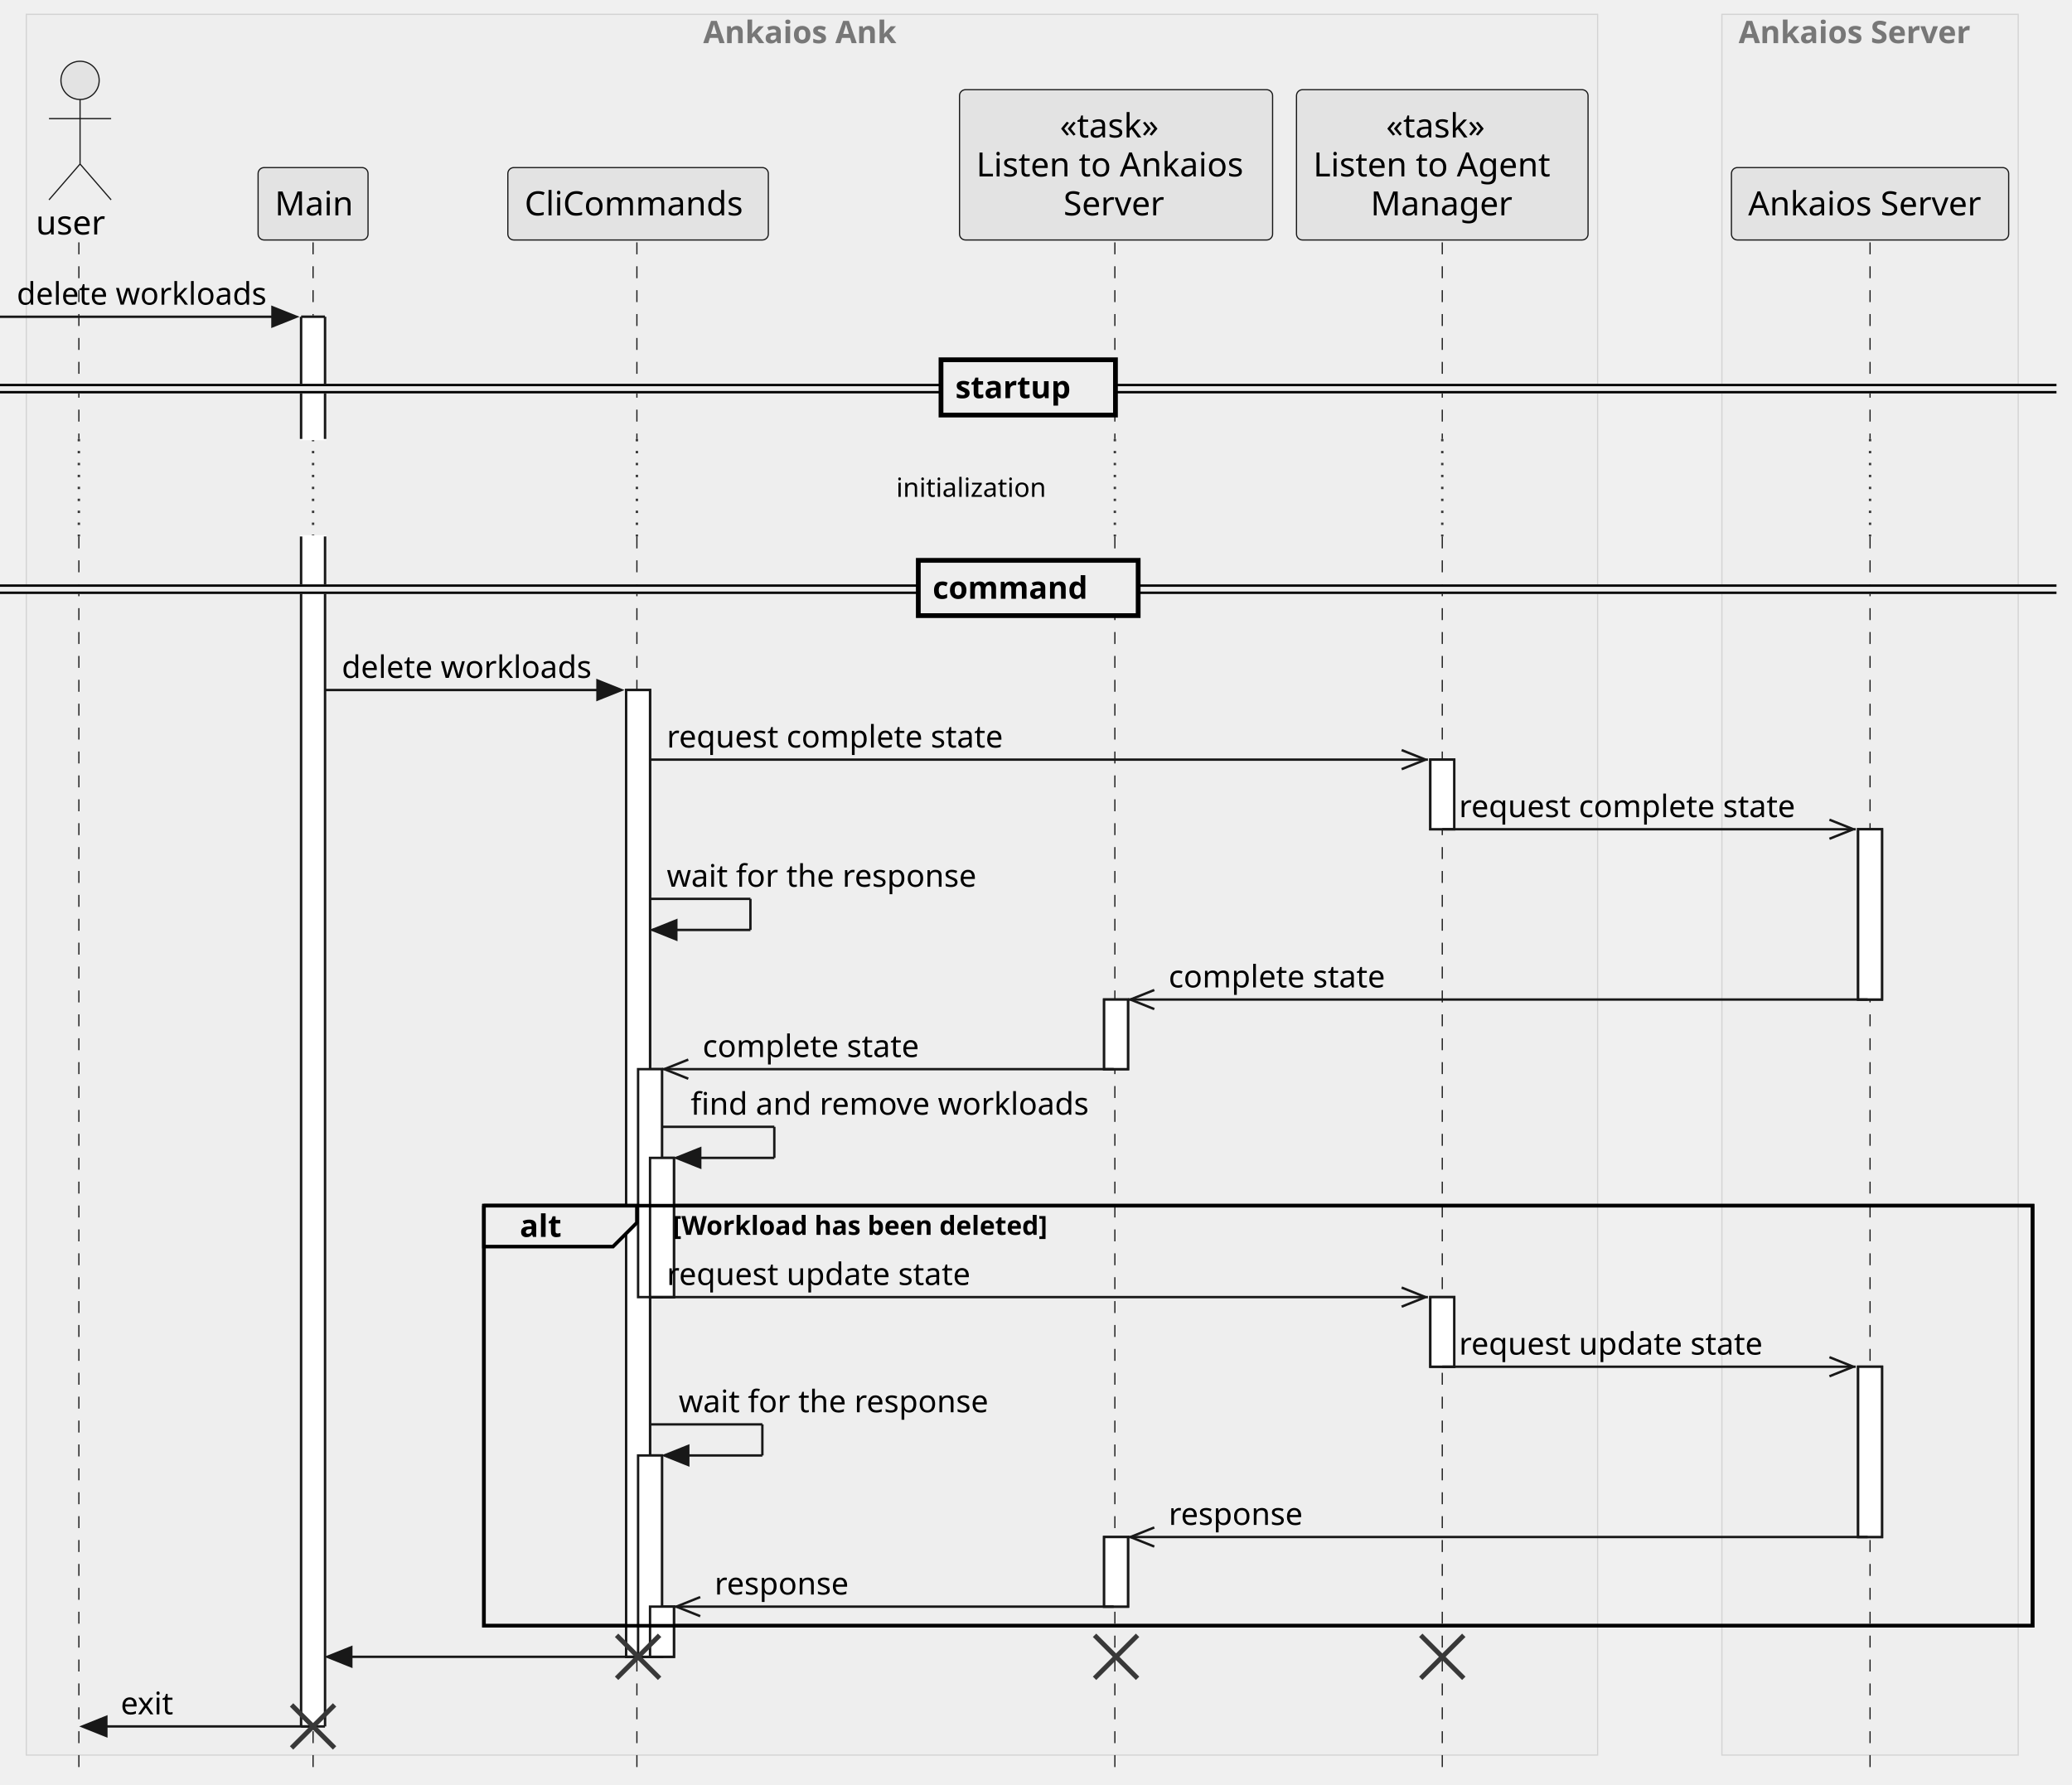
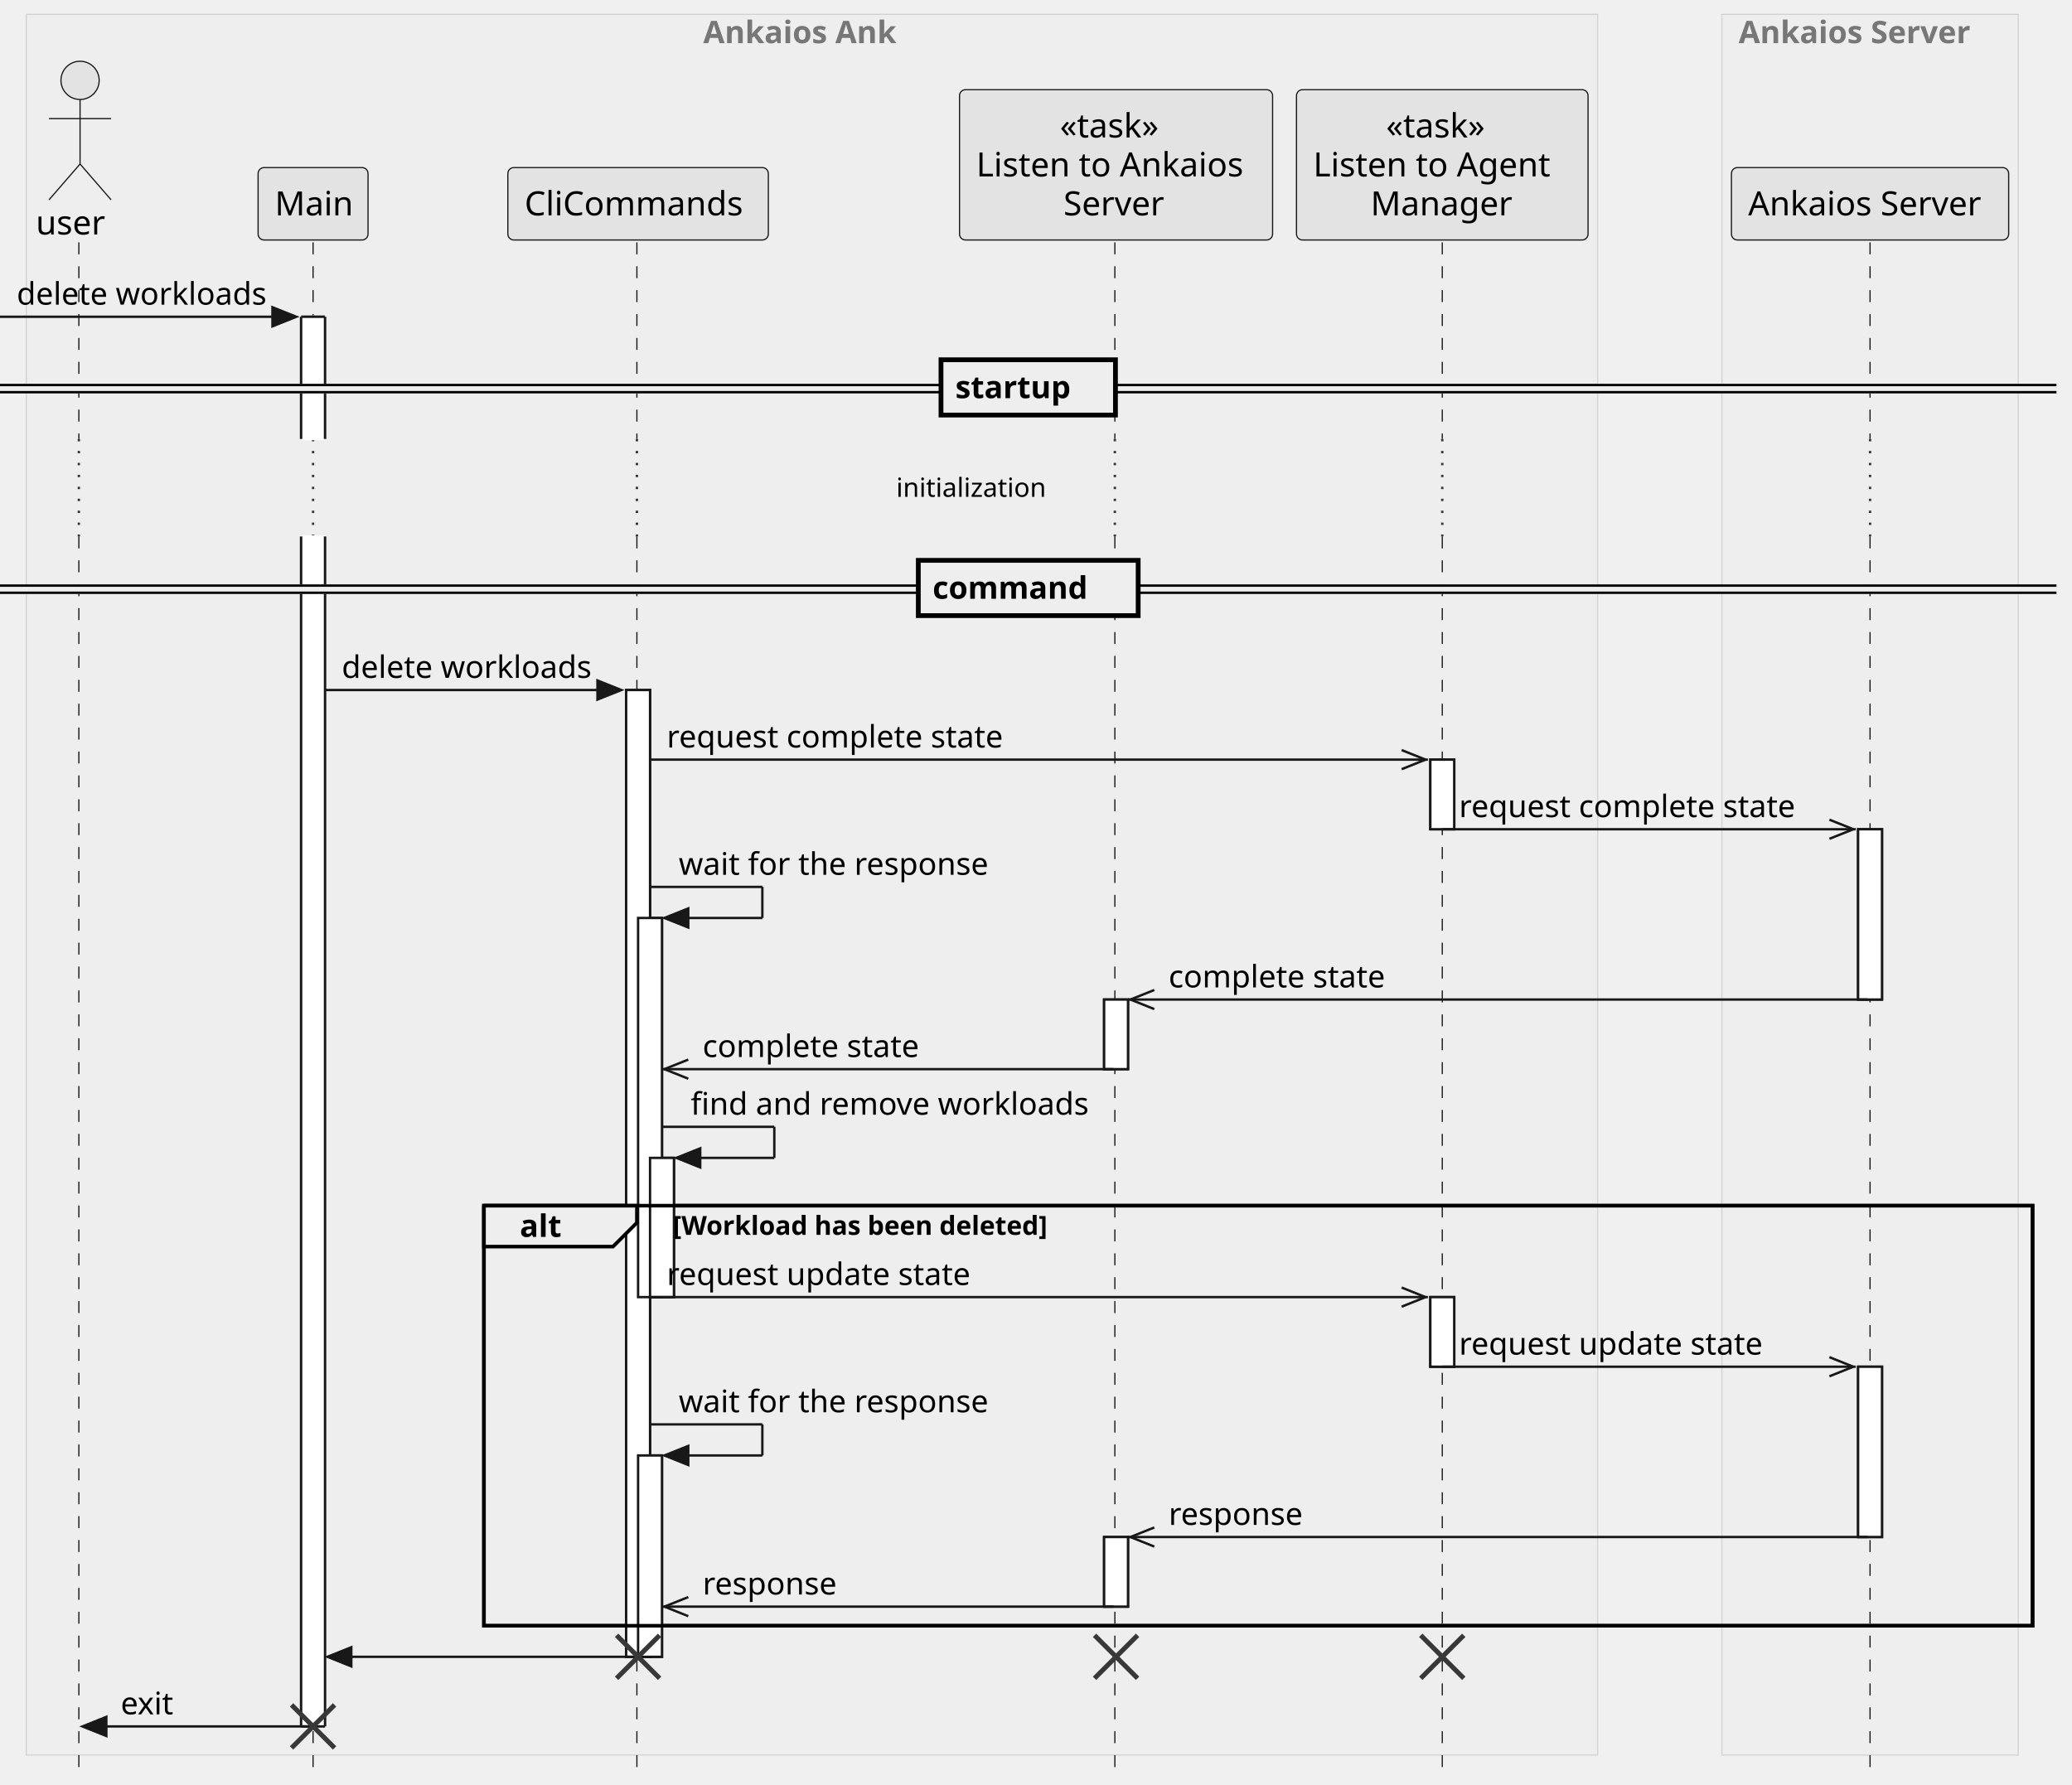
<svg xmlns="http://www.w3.org/2000/svg" contentStyleType="text/css" height="747px" preserveAspectRatio="none" style="width:867px;height:747px;background:#FFFFFF;" version="1.1" viewBox="0 0 867 747" width="867px" zoomAndPan="magnify">
  <defs />
  <g>
    <rect fill="#EEEEEE" height="728.492" style="stroke:#D3D3D3;stroke-width:0.5;" width="657.5" x="11" y="6" />
    <text fill="#777777" font-family="sans-serif" font-size="13" font-weight="bold" lengthAdjust="spacing" textLength="91" x="294.25" y="18.067">Ankaios Ank</text>
    <rect fill="#EEEEEE" height="728.492" style="stroke:#D3D3D3;stroke-width:0.5;" width="124" x="720.5" y="6" />
    <text fill="#777777" font-family="sans-serif" font-size="13" font-weight="bold" lengthAdjust="spacing" textLength="110" x="727.5" y="18.067">Ankaios Server</text>
    <rect fill="#FFFFFF" height="51.133" style="stroke:#FFFFFF;stroke-width:1.0;" width="10" x="126" y="132.562" />
    <line style="stroke:#181818;stroke-width:1.0;" x1="126" x2="126" y1="132.562" y2="183.695" />
    <line style="stroke:#181818;stroke-width:1.0;" x1="136" x2="136" y1="132.562" y2="183.695" />
    <line style="stroke:#181818;stroke-width:1.0;" x1="126" x2="136" y1="132.562" y2="132.562" />
    <rect fill="#FFFFFF" height="497.992" style="stroke:#FFFFFF;stroke-width:1.0;" width="10" x="126" y="224.5" />
    <line style="stroke:#181818;stroke-width:1.0;" x1="126" x2="126" y1="224.5" y2="722.492" />
    <line style="stroke:#181818;stroke-width:1.0;" x1="136" x2="136" y1="224.5" y2="722.492" />
    <line style="stroke:#181818;stroke-width:1.0;" x1="126" x2="136" y1="722.492" y2="722.492" />
    <rect fill="#FFFFFF" height="404.594" style="stroke:#181818;stroke-width:1.0;" width="10" x="262" y="288.766" />
-     <rect fill="#FFFFFF" height="95.398" style="stroke:#181818;stroke-width:1.0;" width="10" x="267" y="447.43" />
+     <rect fill="#FFFFFF" height="158.664" style="stroke:#181818;stroke-width:1.0;" width="10" x="267" y="384.164" />
    <rect fill="#FFFFFF" height="58.266" style="stroke:#181818;stroke-width:1.0;" width="10" x="272" y="484.562" />
    <rect fill="#FFFFFF" height="84.266" style="stroke:#181818;stroke-width:1.0;" width="10" x="267" y="609.094" />
-     <rect fill="#FFFFFF" height="21" style="stroke:#181818;stroke-width:1.0;" width="10" x="272" y="672.359" />
    <rect fill="#FFFFFF" height="29.133" style="stroke:#181818;stroke-width:1.0;" width="10" x="462" y="418.297" />
    <rect fill="#FFFFFF" height="29.133" style="stroke:#181818;stroke-width:1.0;" width="10" x="462" y="643.227" />
    <rect fill="#FFFFFF" height="29.133" style="stroke:#181818;stroke-width:1.0;" width="10" x="598.5" y="317.898" />
    <rect fill="#FFFFFF" height="29.133" style="stroke:#181818;stroke-width:1.0;" width="10" x="598.5" y="542.828" />
    <rect fill="#FFFFFF" height="71.266" style="stroke:#181818;stroke-width:1.0;" width="10" x="777.5" y="347.031" />
    <rect fill="#FFFFFF" height="71.266" style="stroke:#181818;stroke-width:1.0;" width="10" x="777.5" y="571.961" />
    <rect fill="none" height="175.797" style="stroke:#000000;stroke-width:1.5;" width="648" x="202.5" y="504.562" />
    <line style="stroke:#181818;stroke-width:0.5;stroke-dasharray:5.0,5.0;" x1="33" x2="33" y1="101.43" y2="183.695" />
    <line style="stroke:#383838;stroke-width:1.0;stroke-dasharray:1.0,4.0;" x1="33" x2="33" y1="183.695" y2="224.5" />
    <line style="stroke:#181818;stroke-width:0.5;stroke-dasharray:5.0,5.0;" x1="33" x2="33" y1="224.5" y2="740.492" />
    <line style="stroke:#181818;stroke-width:0.5;stroke-dasharray:5.0,5.0;" x1="131" x2="131" y1="101.43" y2="183.695" />
    <line style="stroke:#383838;stroke-width:1.0;stroke-dasharray:1.0,4.0;" x1="131" x2="131" y1="183.695" y2="224.5" />
    <line style="stroke:#181818;stroke-width:0.5;stroke-dasharray:5.0,5.0;" x1="131" x2="131" y1="224.5" y2="740.492" />
    <line style="stroke:#181818;stroke-width:0.5;stroke-dasharray:5.0,5.0;" x1="266.5" x2="266.5" y1="101.43" y2="183.695" />
    <line style="stroke:#383838;stroke-width:1.0;stroke-dasharray:1.0,4.0;" x1="266.5" x2="266.5" y1="183.695" y2="224.5" />
    <line style="stroke:#181818;stroke-width:0.5;stroke-dasharray:5.0,5.0;" x1="266.5" x2="266.5" y1="224.5" y2="740.492" />
    <line style="stroke:#181818;stroke-width:0.5;stroke-dasharray:5.0,5.0;" x1="466.5" x2="466.5" y1="101.43" y2="183.695" />
    <line style="stroke:#383838;stroke-width:1.0;stroke-dasharray:1.0,4.0;" x1="466.5" x2="466.5" y1="183.695" y2="224.5" />
    <line style="stroke:#181818;stroke-width:0.5;stroke-dasharray:5.0,5.0;" x1="466.5" x2="466.5" y1="224.5" y2="740.492" />
    <line style="stroke:#181818;stroke-width:0.5;stroke-dasharray:5.0,5.0;" x1="603.5" x2="603.5" y1="101.43" y2="183.695" />
    <line style="stroke:#383838;stroke-width:1.0;stroke-dasharray:1.0,4.0;" x1="603.5" x2="603.5" y1="183.695" y2="224.5" />
    <line style="stroke:#181818;stroke-width:0.5;stroke-dasharray:5.0,5.0;" x1="603.5" x2="603.5" y1="224.5" y2="740.492" />
    <line style="stroke:#181818;stroke-width:0.5;stroke-dasharray:5.0,5.0;" x1="782.5" x2="782.5" y1="101.43" y2="183.695" />
    <line style="stroke:#383838;stroke-width:1.0;stroke-dasharray:1.0,4.0;" x1="782.5" x2="782.5" y1="183.695" y2="224.5" />
    <line style="stroke:#181818;stroke-width:0.5;stroke-dasharray:5.0,5.0;" x1="782.5" x2="782.5" y1="224.5" y2="740.492" />
    <text fill="#000000" font-family="sans-serif" font-size="14" lengthAdjust="spacing" textLength="31" x="15" y="98.128">user</text>
    <ellipse cx="33.5" cy="33.633" fill="#E3E3E3" rx="8" ry="8" style="stroke:#181818;stroke-width:0.5;" />
    <path d="M33.5,41.633 L33.5,68.633 M20.5,49.633 L46.5,49.633 M33.5,68.633 L20.5,83.633 M33.5,68.633 L46.5,83.633 " fill="none" style="stroke:#181818;stroke-width:0.5;" />
    <rect fill="#E3E3E3" height="30.297" rx="2.5" ry="2.5" style="stroke:#181818;stroke-width:0.5;" width="46" x="108" y="70.133" />
    <text fill="#000000" font-family="sans-serif" font-size="14" lengthAdjust="spacing" textLength="32" x="115" y="90.128">Main</text>
    <rect fill="#E3E3E3" height="30.297" rx="2.5" ry="2.5" style="stroke:#181818;stroke-width:0.5;" width="109" x="212.5" y="70.133" />
    <text fill="#000000" font-family="sans-serif" font-size="14" lengthAdjust="spacing" textLength="95" x="219.5" y="90.128">CliCommands</text>
    <rect fill="#E3E3E3" height="62.891" rx="2.5" ry="2.5" style="stroke:#181818;stroke-width:0.5;" width="131" x="401.5" y="37.539" />
    <text fill="#000000" font-family="sans-serif" font-size="14" lengthAdjust="spacing" textLength="47" x="443.5" y="57.534">«task»</text>
    <text fill="#000000" font-family="sans-serif" font-size="14" lengthAdjust="spacing" textLength="117" x="408.5" y="73.831">Listen to Ankaios</text>
    <text fill="#000000" font-family="sans-serif" font-size="14" lengthAdjust="spacing" textLength="44" x="445" y="90.128">Server</text>
    <rect fill="#E3E3E3" height="62.891" rx="2.5" ry="2.5" style="stroke:#181818;stroke-width:0.5;" width="122" x="542.5" y="37.539" />
    <text fill="#000000" font-family="sans-serif" font-size="14" lengthAdjust="spacing" textLength="47" x="580" y="57.534">«task»</text>
    <text fill="#000000" font-family="sans-serif" font-size="14" lengthAdjust="spacing" textLength="104" x="549.5" y="73.831">Listen to Agent</text>
    <text fill="#000000" font-family="sans-serif" font-size="14" lengthAdjust="spacing" textLength="60" x="573.5" y="90.128">Manager</text>
    <rect fill="#E3E3E3" height="30.297" rx="2.5" ry="2.5" style="stroke:#181818;stroke-width:0.5;" width="116" x="724.5" y="70.133" />
    <text fill="#000000" font-family="sans-serif" font-size="14" lengthAdjust="spacing" textLength="102" x="731.5" y="90.128">Ankaios Server</text>
    <rect fill="#FFFFFF" height="51.133" style="stroke:#FFFFFF;stroke-width:1.0;" width="10" x="126" y="132.562" />
    <line style="stroke:#181818;stroke-width:1.0;" x1="126" x2="126" y1="132.562" y2="183.695" />
    <line style="stroke:#181818;stroke-width:1.0;" x1="136" x2="136" y1="132.562" y2="183.695" />
    <line style="stroke:#181818;stroke-width:1.0;" x1="126" x2="136" y1="132.562" y2="132.562" />
    <rect fill="#FFFFFF" height="497.992" style="stroke:#FFFFFF;stroke-width:1.0;" width="10" x="126" y="224.5" />
    <line style="stroke:#181818;stroke-width:1.0;" x1="126" x2="126" y1="224.5" y2="722.492" />
    <line style="stroke:#181818;stroke-width:1.0;" x1="136" x2="136" y1="224.5" y2="722.492" />
    <line style="stroke:#181818;stroke-width:1.0;" x1="126" x2="136" y1="722.492" y2="722.492" />
    <rect fill="#FFFFFF" height="404.594" style="stroke:#181818;stroke-width:1.0;" width="10" x="262" y="288.766" />
-     <rect fill="#FFFFFF" height="95.398" style="stroke:#181818;stroke-width:1.0;" width="10" x="267" y="447.43" />
+     <rect fill="#FFFFFF" height="158.664" style="stroke:#181818;stroke-width:1.0;" width="10" x="267" y="384.164" />
    <rect fill="#FFFFFF" height="58.266" style="stroke:#181818;stroke-width:1.0;" width="10" x="272" y="484.562" />
    <rect fill="#FFFFFF" height="84.266" style="stroke:#181818;stroke-width:1.0;" width="10" x="267" y="609.094" />
-     <rect fill="#FFFFFF" height="21" style="stroke:#181818;stroke-width:1.0;" width="10" x="272" y="672.359" />
    <rect fill="#FFFFFF" height="29.133" style="stroke:#181818;stroke-width:1.0;" width="10" x="462" y="418.297" />
    <rect fill="#FFFFFF" height="29.133" style="stroke:#181818;stroke-width:1.0;" width="10" x="462" y="643.227" />
    <rect fill="#FFFFFF" height="29.133" style="stroke:#181818;stroke-width:1.0;" width="10" x="598.5" y="317.898" />
    <rect fill="#FFFFFF" height="29.133" style="stroke:#181818;stroke-width:1.0;" width="10" x="598.5" y="542.828" />
    <rect fill="#FFFFFF" height="71.266" style="stroke:#181818;stroke-width:1.0;" width="10" x="777.5" y="347.031" />
    <rect fill="#FFFFFF" height="71.266" style="stroke:#181818;stroke-width:1.0;" width="10" x="777.5" y="571.961" />
    <polygon fill="#181818" points="114,128.562,124,132.562,114,136.562" style="stroke:#181818;stroke-width:1.0;" />
    <line style="stroke:#181818;stroke-width:1.0;" x1="0" x2="120" y1="132.562" y2="132.562" />
    <text fill="#000000" font-family="sans-serif" font-size="13" lengthAdjust="spacing" textLength="107" x="7" y="127.497">delete workloads</text>
    <rect fill="#EEEEEE" height="3" style="stroke:#EEEEEE;stroke-width:1.0;" width="860.5" x="0" y="161.129" />
    <line style="stroke:#000000;stroke-width:1.0;" x1="0" x2="860.5" y1="161.129" y2="161.129" />
    <line style="stroke:#000000;stroke-width:1.0;" x1="0" x2="860.5" y1="164.129" y2="164.129" />
    <rect fill="#EEEEEE" height="23.133" style="stroke:#000000;stroke-width:2.0;" width="73" x="393.75" y="150.562" />
    <text fill="#000000" font-family="sans-serif" font-size="13" font-weight="bold" lengthAdjust="spacing" textLength="54" x="399.75" y="166.629">startup</text>
    <text fill="#000000" font-family="sans-serif" font-size="11" lengthAdjust="spacing" textLength="66" x="375" y="207.906">initialization</text>
    <rect fill="#EEEEEE" height="3" style="stroke:#EEEEEE;stroke-width:1.0;" width="860.5" x="0" y="245.066" />
    <line style="stroke:#000000;stroke-width:1.0;" x1="0" x2="860.5" y1="245.066" y2="245.066" />
    <line style="stroke:#000000;stroke-width:1.0;" x1="0" x2="860.5" y1="248.066" y2="248.066" />
    <rect fill="#EEEEEE" height="23.133" style="stroke:#000000;stroke-width:2.0;" width="92" x="384.25" y="234.5" />
    <text fill="#000000" font-family="sans-serif" font-size="13" font-weight="bold" lengthAdjust="spacing" textLength="73" x="390.25" y="250.567">command</text>
    <polygon fill="#181818" points="250,284.766,260,288.766,250,292.766" style="stroke:#181818;stroke-width:1.0;" />
    <line style="stroke:#181818;stroke-width:1.0;" x1="136" x2="256" y1="288.766" y2="288.766" />
    <text fill="#000000" font-family="sans-serif" font-size="13" lengthAdjust="spacing" textLength="107" x="143" y="283.7">delete workloads</text>
    <line style="stroke:#181818;stroke-width:1.0;" x1="596.5" x2="586.5" y1="317.898" y2="313.898" />
    <line style="stroke:#181818;stroke-width:1.0;" x1="596.5" x2="586.5" y1="317.898" y2="321.898" />
    <line style="stroke:#181818;stroke-width:1.0;" x1="272" x2="597.5" y1="317.898" y2="317.898" />
    <text fill="#000000" font-family="sans-serif" font-size="13" lengthAdjust="spacing" textLength="150" x="279" y="312.832">request complete state</text>
    <line style="stroke:#181818;stroke-width:1.0;" x1="775.5" x2="765.5" y1="347.031" y2="343.031" />
    <line style="stroke:#181818;stroke-width:1.0;" x1="775.5" x2="765.5" y1="347.031" y2="351.031" />
    <line style="stroke:#181818;stroke-width:1.0;" x1="603.5" x2="776.5" y1="347.031" y2="347.031" />
    <text fill="#000000" font-family="sans-serif" font-size="13" lengthAdjust="spacing" textLength="150" x="610.5" y="341.965">request complete state</text>
-     <line style="stroke:#181818;stroke-width:1.0;" x1="272" x2="314" y1="376.164" y2="376.164" />
-     <line style="stroke:#181818;stroke-width:1.0;" x1="314" x2="314" y1="376.164" y2="389.164" />
-     <line style="stroke:#181818;stroke-width:1.0;" x1="273" x2="314" y1="389.164" y2="389.164" />
-     <polygon fill="#181818" points="283,385.164,273,389.164,283,393.164" style="stroke:#181818;stroke-width:1.0;" />
-     <text fill="#000000" font-family="sans-serif" font-size="13" lengthAdjust="spacing" textLength="134" x="279" y="371.098">wait for the response</text>
+     <line style="stroke:#181818;stroke-width:1.0;" x1="272" x2="319" y1="371.164" y2="371.164" />
+     <line style="stroke:#181818;stroke-width:1.0;" x1="319" x2="319" y1="371.164" y2="384.164" />
+     <line style="stroke:#181818;stroke-width:1.0;" x1="278" x2="319" y1="384.164" y2="384.164" />
+     <polygon fill="#181818" points="288,380.164,278,384.164,288,388.164" style="stroke:#181818;stroke-width:1.0;" />
+     <text fill="#000000" font-family="sans-serif" font-size="13" lengthAdjust="spacing" textLength="134" x="284" y="366.098">wait for the response</text>
    <line style="stroke:#181818;stroke-width:1.0;" x1="473" x2="483" y1="418.297" y2="414.297" />
    <line style="stroke:#181818;stroke-width:1.0;" x1="473" x2="483" y1="418.297" y2="422.297" />
    <line style="stroke:#181818;stroke-width:1.0;" x1="472" x2="781.5" y1="418.297" y2="418.297" />
    <text fill="#000000" font-family="sans-serif" font-size="13" lengthAdjust="spacing" textLength="97" x="489" y="413.231">complete state</text>
    <line style="stroke:#181818;stroke-width:1.0;" x1="278" x2="288" y1="447.43" y2="443.43" />
    <line style="stroke:#181818;stroke-width:1.0;" x1="278" x2="288" y1="447.43" y2="451.43" />
    <line style="stroke:#181818;stroke-width:1.0;" x1="277" x2="466" y1="447.43" y2="447.43" />
    <text fill="#000000" font-family="sans-serif" font-size="13" lengthAdjust="spacing" textLength="97" x="294" y="442.364">complete state</text>
    <line style="stroke:#181818;stroke-width:1.0;" x1="277" x2="324" y1="471.562" y2="471.562" />
    <line style="stroke:#181818;stroke-width:1.0;" x1="324" x2="324" y1="471.562" y2="484.562" />
    <line style="stroke:#181818;stroke-width:1.0;" x1="283" x2="324" y1="484.562" y2="484.562" />
    <polygon fill="#181818" points="293,480.562,283,484.562,293,488.562" style="stroke:#181818;stroke-width:1.0;" />
    <text fill="#000000" font-family="sans-serif" font-size="13" lengthAdjust="spacing" textLength="171" x="289" y="466.497">find and remove workloads</text>
    <path d="M202.5,504.562 L266.5,504.562 L266.5,511.695 L256.5,521.695 L202.5,521.695 L202.5,504.562 " fill="#EEEEEE" style="stroke:#000000;stroke-width:1.5;" />
    <rect fill="none" height="175.797" style="stroke:#000000;stroke-width:1.5;" width="648" x="202.5" y="504.562" />
    <text fill="#000000" font-family="sans-serif" font-size="13" font-weight="bold" lengthAdjust="spacing" textLength="19" x="217.5" y="517.629">alt</text>
    <text fill="#000000" font-family="sans-serif" font-size="11" font-weight="bold" lengthAdjust="spacing" textLength="187" x="281.5" y="516.773">[Workload has been deleted]</text>
    <line style="stroke:#181818;stroke-width:1.0;" x1="596.5" x2="586.5" y1="542.828" y2="538.828" />
    <line style="stroke:#181818;stroke-width:1.0;" x1="596.5" x2="586.5" y1="542.828" y2="546.828" />
    <line style="stroke:#181818;stroke-width:1.0;" x1="272" x2="597.5" y1="542.828" y2="542.828" />
    <text fill="#000000" font-family="sans-serif" font-size="13" lengthAdjust="spacing" textLength="135" x="279" y="537.762">request update state</text>
    <line style="stroke:#181818;stroke-width:1.0;" x1="775.5" x2="765.5" y1="571.961" y2="567.961" />
    <line style="stroke:#181818;stroke-width:1.0;" x1="775.5" x2="765.5" y1="571.961" y2="575.961" />
    <line style="stroke:#181818;stroke-width:1.0;" x1="603.5" x2="776.5" y1="571.961" y2="571.961" />
    <text fill="#000000" font-family="sans-serif" font-size="13" lengthAdjust="spacing" textLength="135" x="610.5" y="566.895">request update state</text>
    <line style="stroke:#181818;stroke-width:1.0;" x1="272" x2="319" y1="596.094" y2="596.094" />
    <line style="stroke:#181818;stroke-width:1.0;" x1="319" x2="319" y1="596.094" y2="609.094" />
    <line style="stroke:#181818;stroke-width:1.0;" x1="278" x2="319" y1="609.094" y2="609.094" />
    <polygon fill="#181818" points="288,605.094,278,609.094,288,613.094" style="stroke:#181818;stroke-width:1.0;" />
    <text fill="#000000" font-family="sans-serif" font-size="13" lengthAdjust="spacing" textLength="134" x="284" y="591.028">wait for the response</text>
    <line style="stroke:#181818;stroke-width:1.0;" x1="473" x2="483" y1="643.227" y2="639.227" />
    <line style="stroke:#181818;stroke-width:1.0;" x1="473" x2="483" y1="643.227" y2="647.227" />
    <line style="stroke:#181818;stroke-width:1.0;" x1="472" x2="781.5" y1="643.227" y2="643.227" />
    <text fill="#000000" font-family="sans-serif" font-size="13" lengthAdjust="spacing" textLength="59" x="489" y="638.161">response</text>
-     <line style="stroke:#181818;stroke-width:1.0;" x1="283" x2="293" y1="672.359" y2="668.359" />
-     <line style="stroke:#181818;stroke-width:1.0;" x1="283" x2="293" y1="672.359" y2="676.359" />
-     <line style="stroke:#181818;stroke-width:1.0;" x1="282" x2="466" y1="672.359" y2="672.359" />
-     <text fill="#000000" font-family="sans-serif" font-size="13" lengthAdjust="spacing" textLength="59" x="299" y="667.293">response</text>
+     <line style="stroke:#181818;stroke-width:1.0;" x1="278" x2="288" y1="672.359" y2="668.359" />
+     <line style="stroke:#181818;stroke-width:1.0;" x1="278" x2="288" y1="672.359" y2="676.359" />
+     <line style="stroke:#181818;stroke-width:1.0;" x1="277" x2="466" y1="672.359" y2="672.359" />
+     <text fill="#000000" font-family="sans-serif" font-size="13" lengthAdjust="spacing" textLength="59" x="294" y="667.293">response</text>
    <polygon fill="#181818" points="147,689.359,137,693.359,147,697.359" style="stroke:#181818;stroke-width:1.0;" />
    <line style="stroke:#181818;stroke-width:1.0;" x1="141" x2="266" y1="693.359" y2="693.359" />
    <line style="stroke:#383838;stroke-width:2.0;" x1="258" x2="276" y1="684.359" y2="702.359" />
    <line style="stroke:#383838;stroke-width:2.0;" x1="258" x2="276" y1="702.359" y2="684.359" />
    <line style="stroke:#383838;stroke-width:2.0;" x1="594.5" x2="612.5" y1="684.359" y2="702.359" />
    <line style="stroke:#383838;stroke-width:2.0;" x1="594.5" x2="612.5" y1="702.359" y2="684.359" />
    <line style="stroke:#383838;stroke-width:2.0;" x1="458" x2="476" y1="684.359" y2="702.359" />
    <line style="stroke:#383838;stroke-width:2.0;" x1="458" x2="476" y1="702.359" y2="684.359" />
    <polygon fill="#181818" points="44.5,718.492,34.5,722.492,44.5,726.492" style="stroke:#181818;stroke-width:1.0;" />
    <line style="stroke:#181818;stroke-width:1.0;" x1="38.5" x2="130" y1="722.492" y2="722.492" />
    <text fill="#000000" font-family="sans-serif" font-size="13" lengthAdjust="spacing" textLength="23" x="50.5" y="717.426">exit</text>
    <line style="stroke:#383838;stroke-width:2.0;" x1="122" x2="140" y1="713.492" y2="731.492" />
    <line style="stroke:#383838;stroke-width:2.0;" x1="122" x2="140" y1="731.492" y2="713.492" />
  </g>
</svg>
